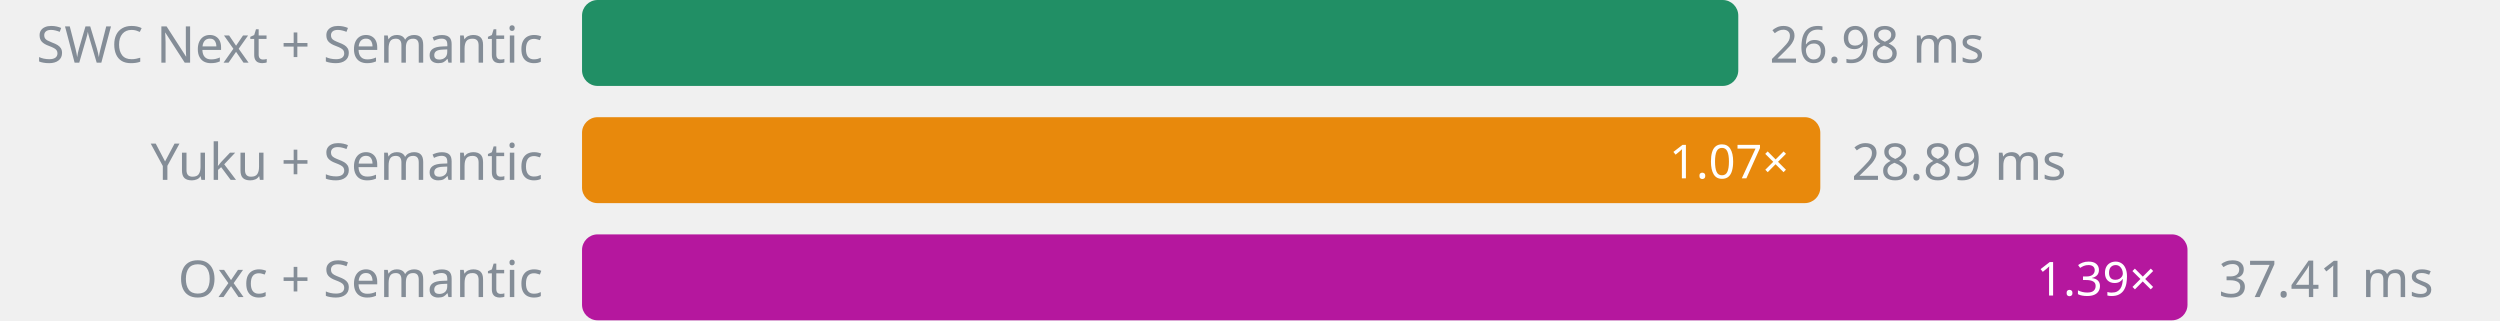
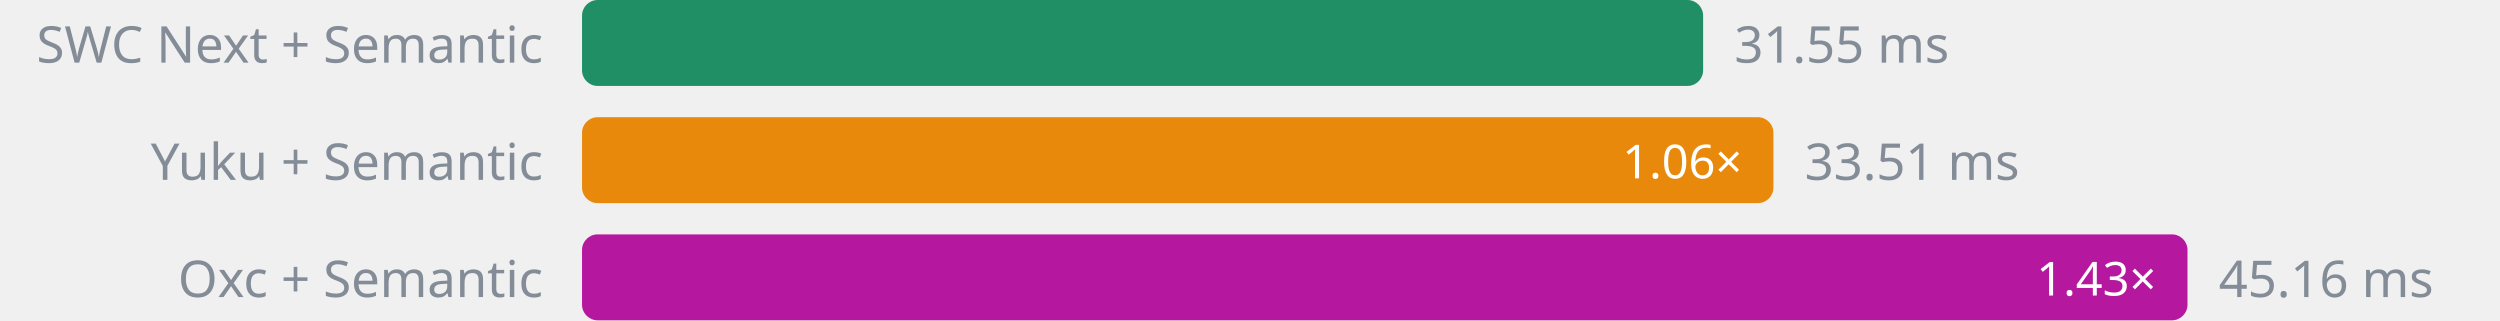
<svg xmlns="http://www.w3.org/2000/svg" width="640" height="82" viewBox="0 0 640 82">
  <style>
    text { font: 13px -apple-system, BlinkMacSystemFont, "Segoe UI", "Noto Sans", Helvetica, Arial, sans-serif; fill: #848d97; dominant-baseline: central; font-variant-numeric: tabular-nums }
    .ratio { font-size: 12px; fill: #fff }
  </style>
  <text x="139" y="11" text-anchor="end">SWC Next + Semantic</text>
-   <rect x="149" y="0" width="296" height="22" rx="4" fill="#218F65" />
-   <text x="453" y="11">26.98 ms</text>
+   <rect x="149" y="0" width="287" height="22" rx="4" fill="#218F65" />
+   <text x="444" y="11">31.55 ms</text>
  <text x="139" y="41" text-anchor="end">Yuku + Semantic</text>
-   <rect x="149" y="30" width="317" height="22" rx="4" fill="#E8890C" />
-   <text x="474" y="41">28.89 ms</text>
-   <text class="ratio" x="458" y="41" text-anchor="end">1.07×</text>
+   <rect x="149" y="30" width="305" height="22" rx="4" fill="#E8890C" />
+   <text x="462" y="41">33.51 ms</text>
+   <text class="ratio" x="446" y="41" text-anchor="end">1.06×</text>
  <text x="139" y="71" text-anchor="end">Oxc + Semantic</text>
  <rect x="149" y="60" width="411" height="22" rx="4" fill="#B5179E" />
-   <text x="568" y="71">37.41 ms</text>
-   <text class="ratio" x="552" y="71" text-anchor="end">1.39×</text>
+   <text x="568" y="71">45.16 ms</text>
+   <text class="ratio" x="552" y="71" text-anchor="end">1.43×</text>
</svg>
